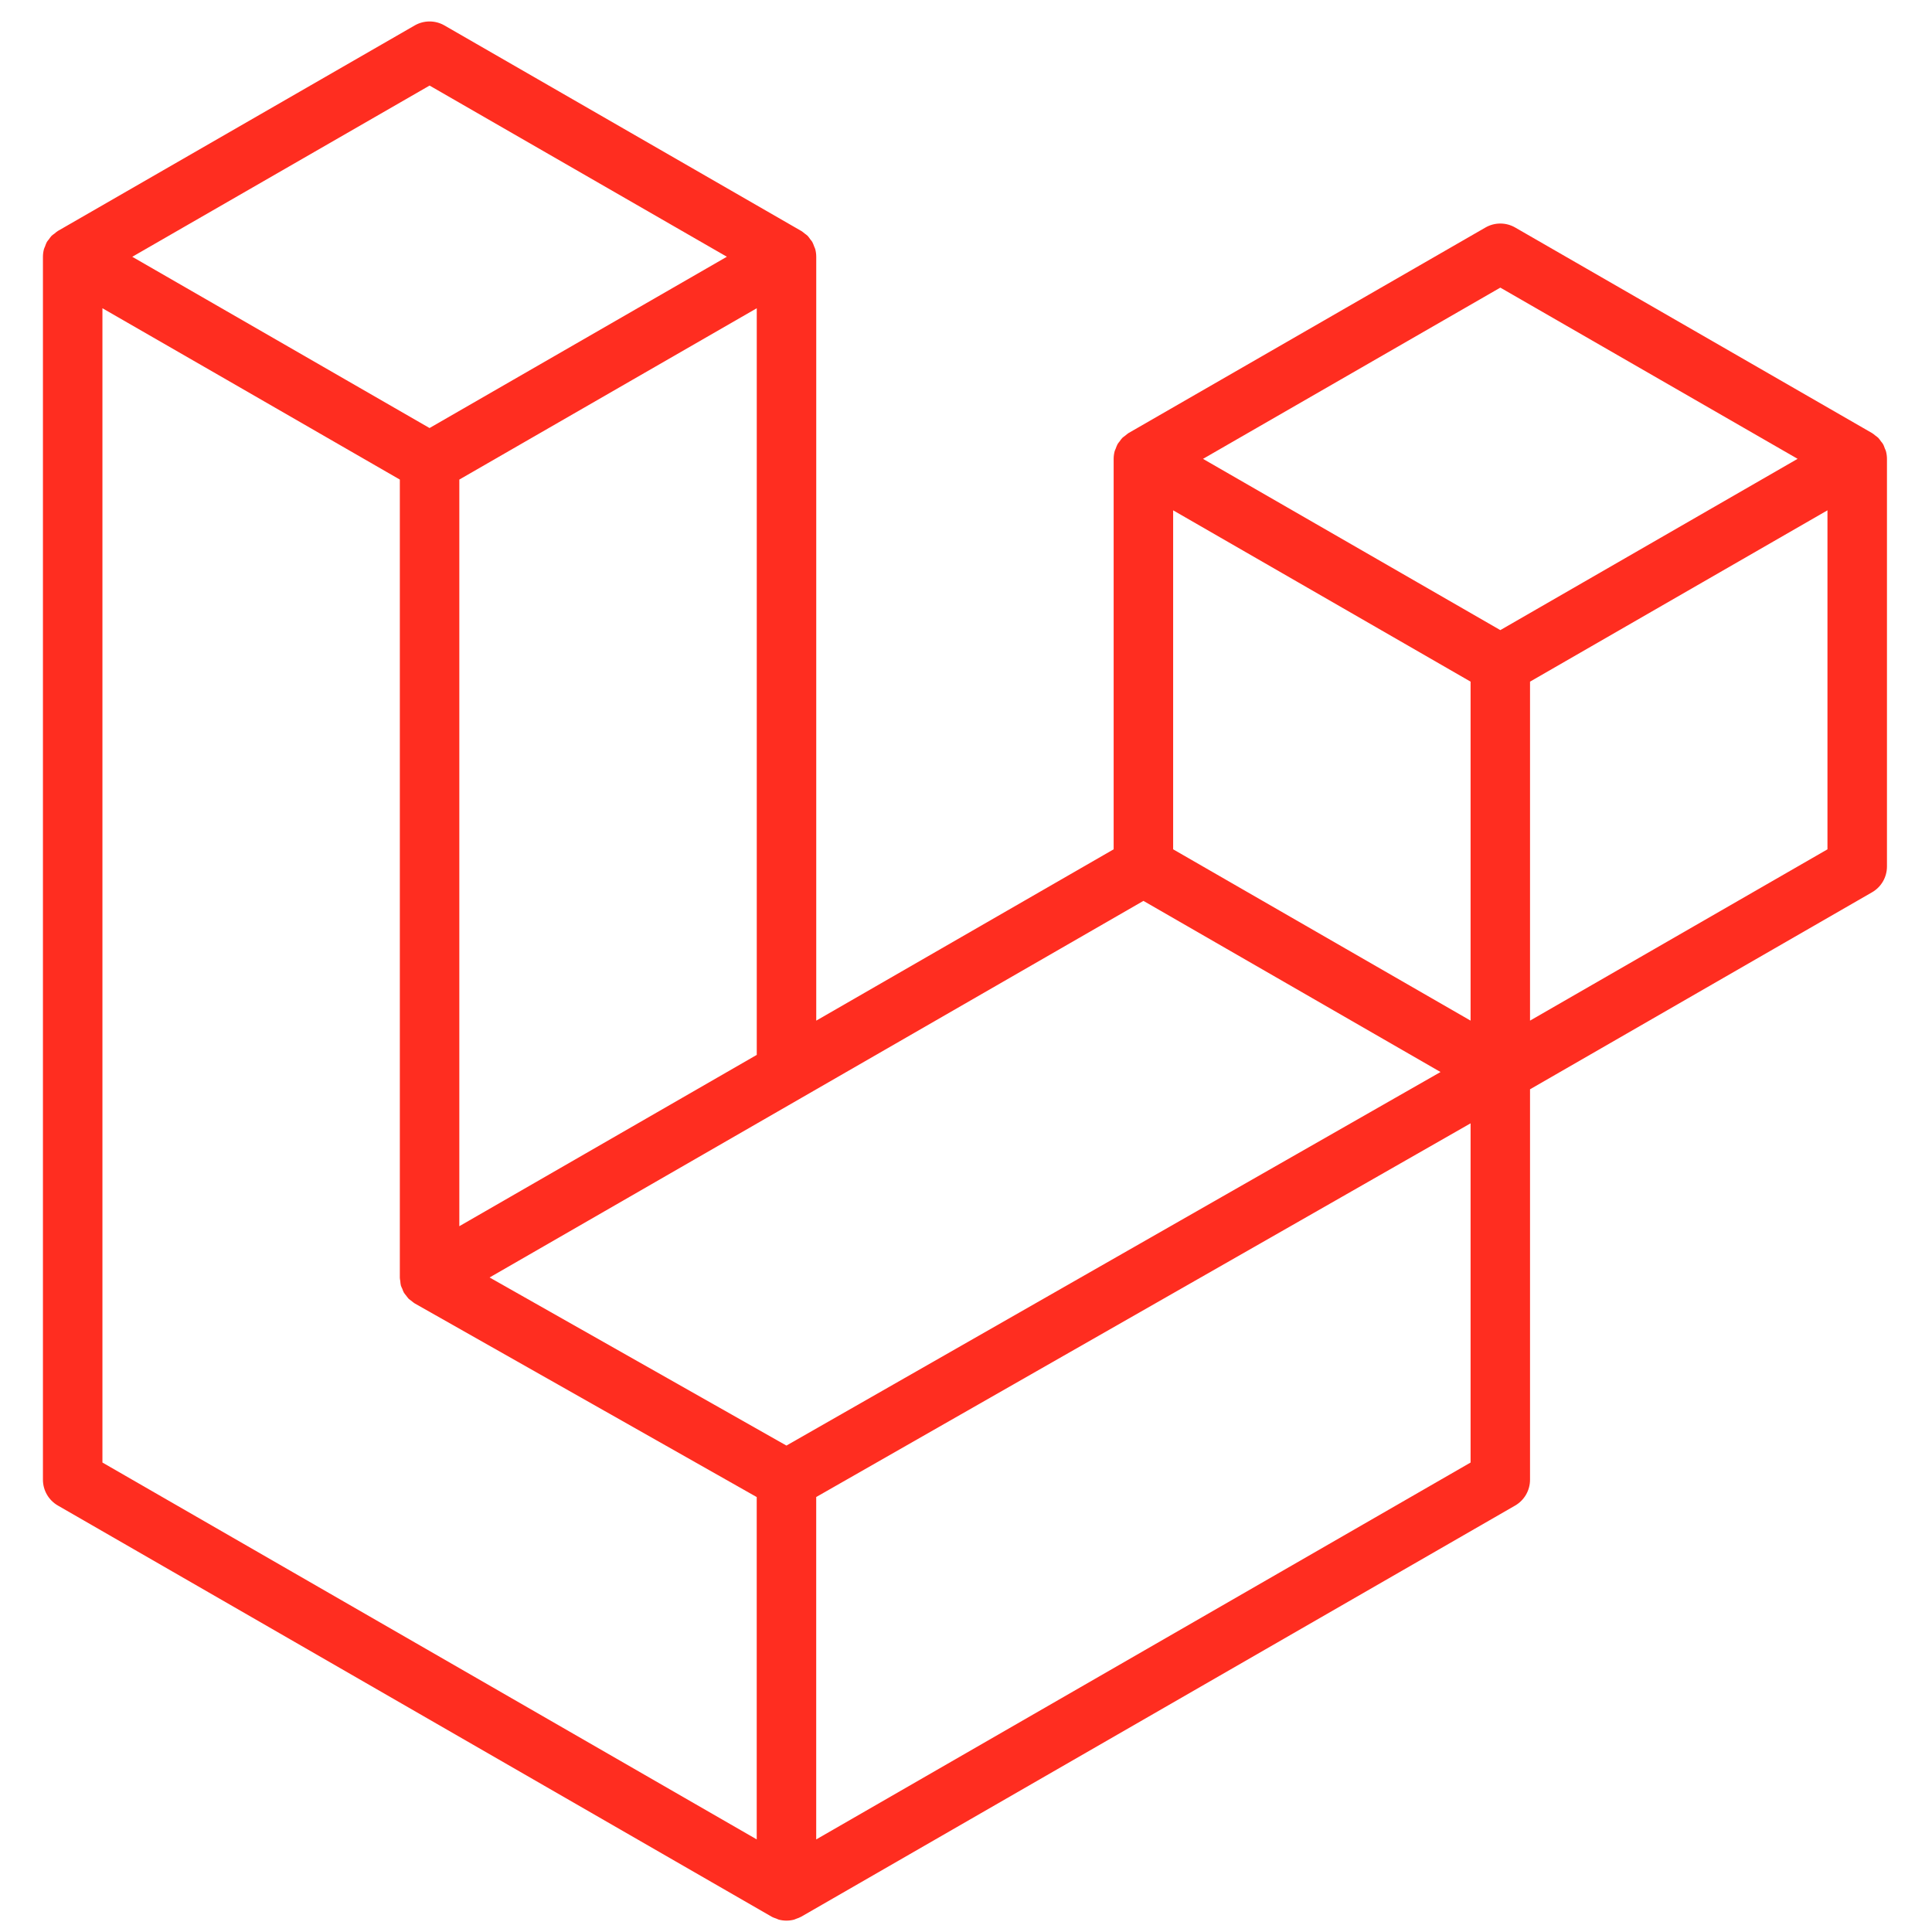
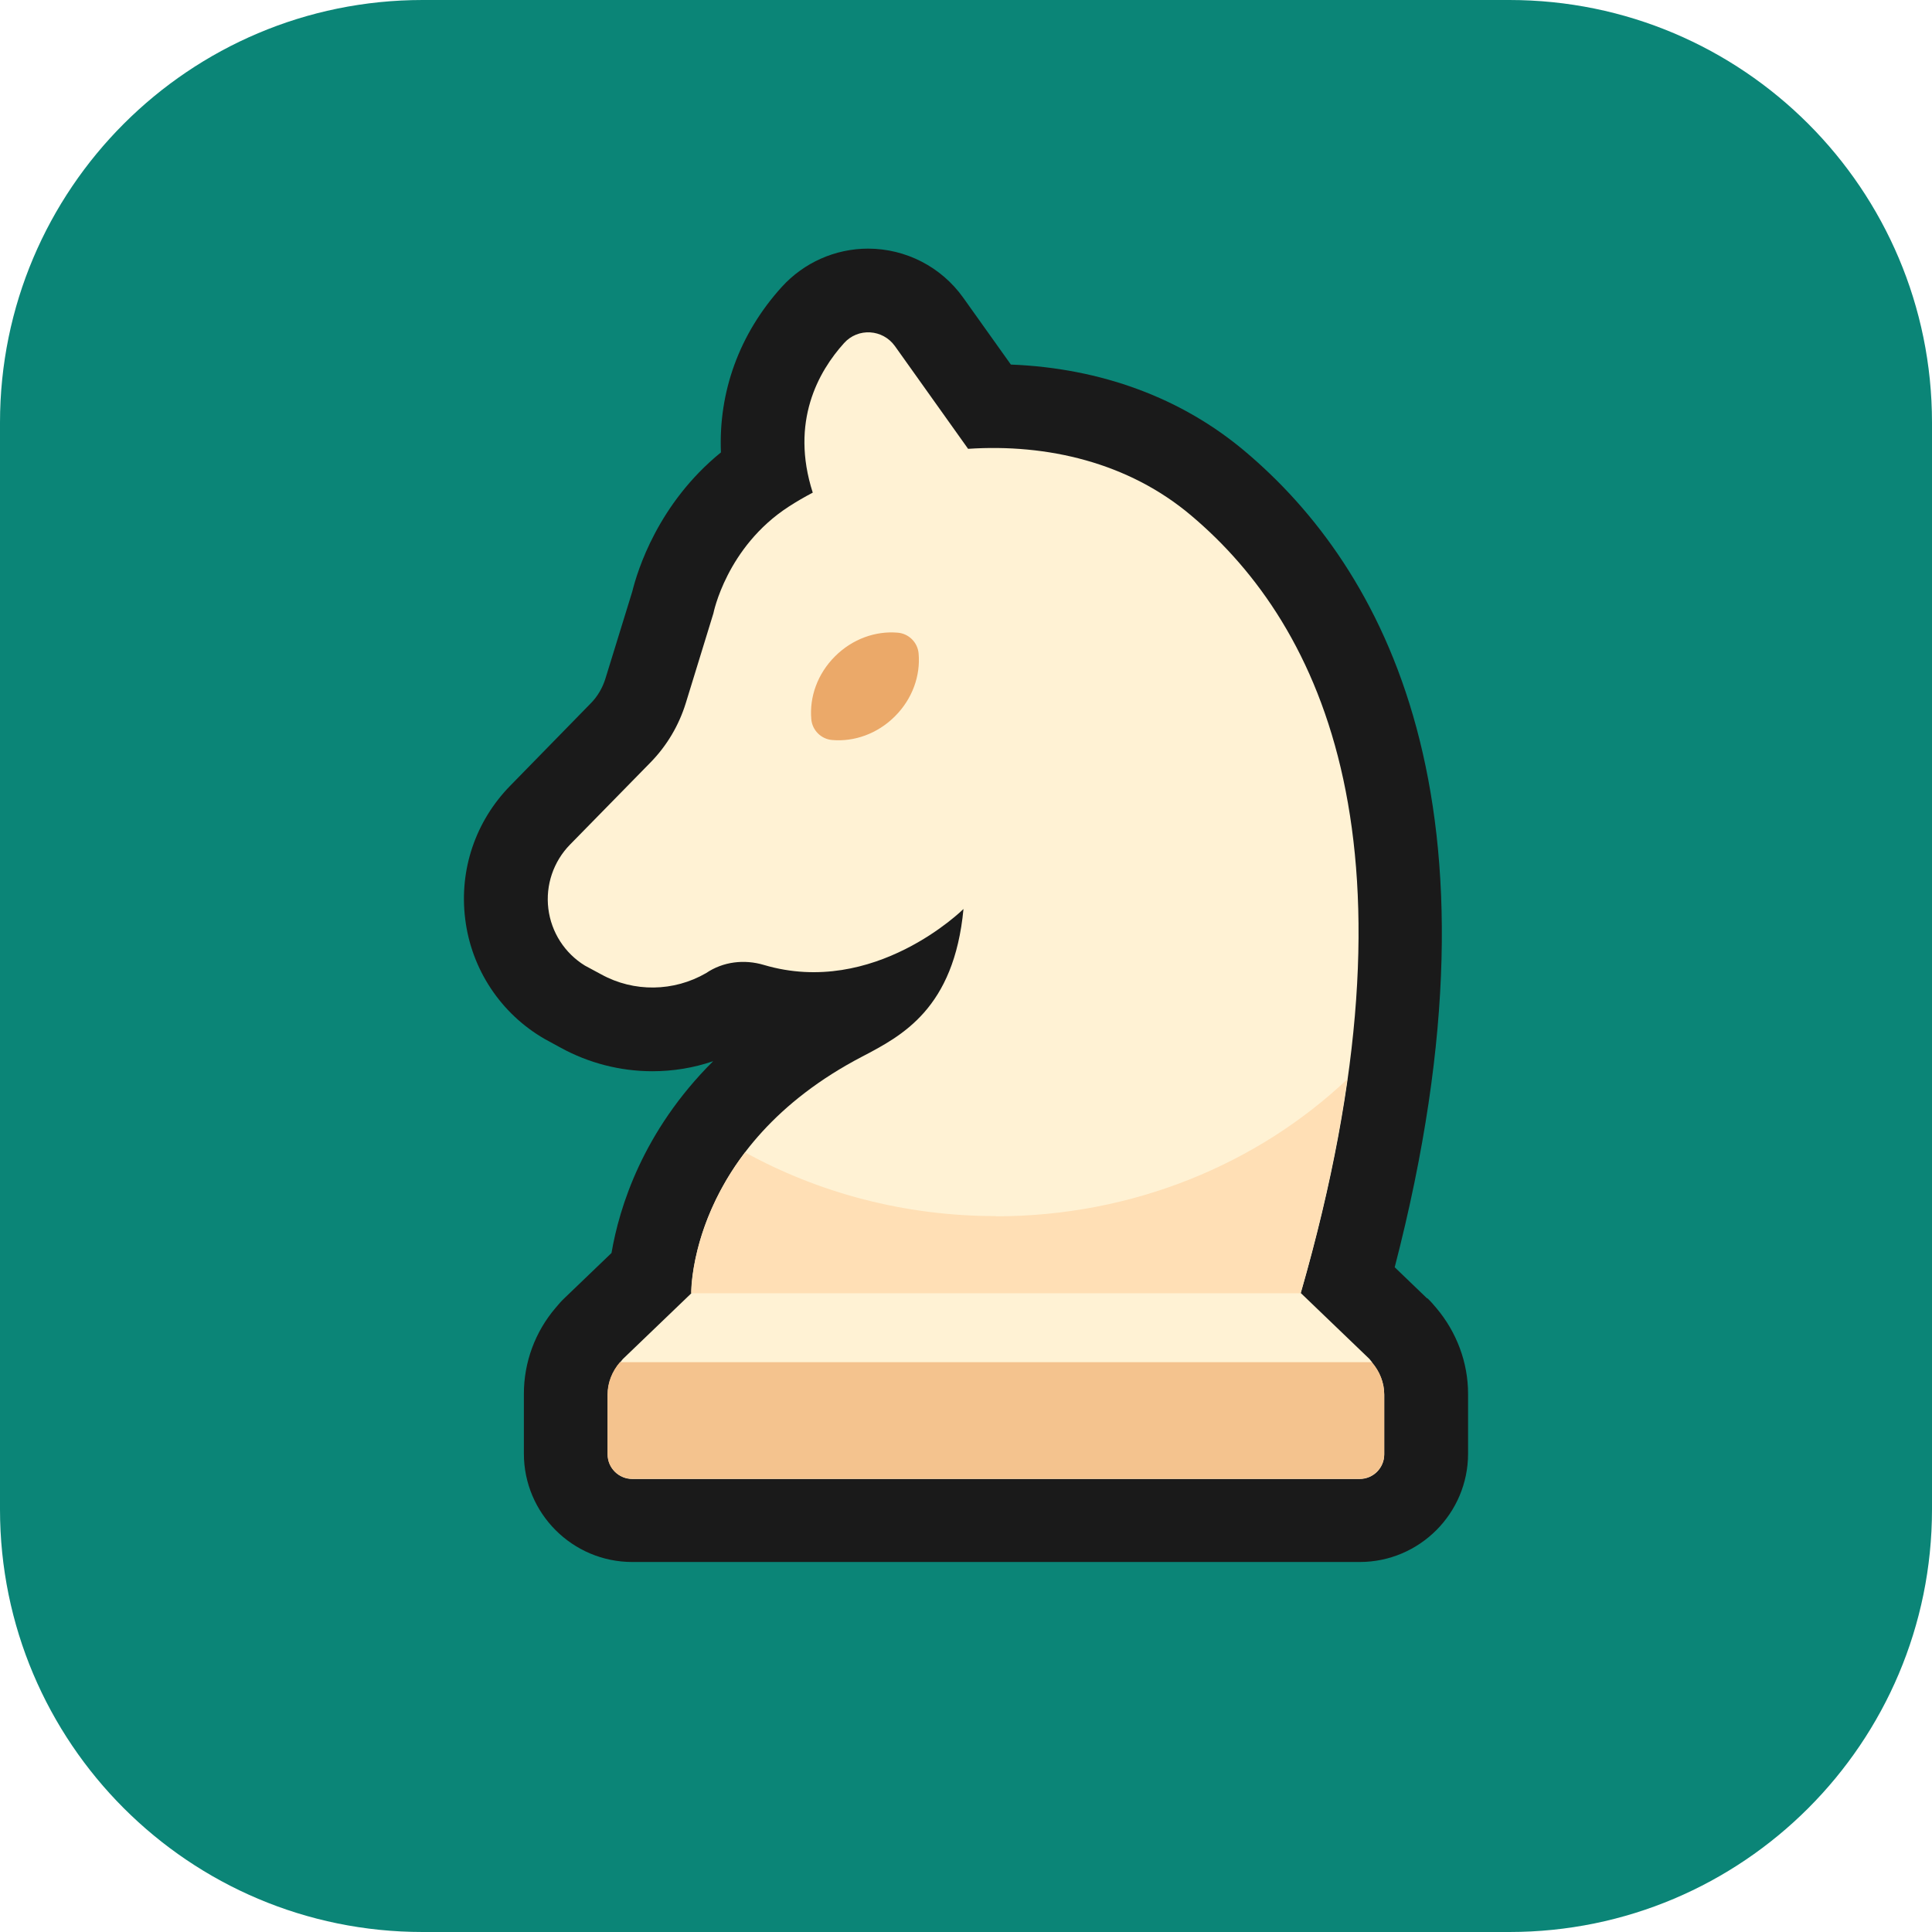
- <svg xmlns="http://www.w3.org/2000/svg" width="166" height="166" viewBox="0 0 166 166" fill="none">
-   <path fill-rule="evenodd" clip-rule="evenodd" d="M162.041 38.759C162.099 38.977 162.129 39.201 162.13 39.426V74.452C162.13 74.902 162.011 75.344 161.786 75.733C161.561 76.122 161.237 76.444 160.847 76.668L131.462 93.594V127.141C131.462 128.054 130.977 128.897 130.186 129.357L68.847 164.683C68.707 164.763 68.554 164.814 68.401 164.868C68.343 164.887 68.289 164.922 68.228 164.938C67.8 165.051 67.349 165.051 66.92 164.938C66.85 164.919 66.786 164.881 66.719 164.855C66.579 164.804 66.432 164.76 66.298 164.683L4.972 129.357C4.583 129.133 4.259 128.81 4.034 128.421C3.808 128.032 3.69 127.591 3.689 127.141L3.689 22.063C3.689 21.834 3.721 21.61 3.779 21.393C3.798 21.32 3.843 21.253 3.868 21.179C3.916 21.045 3.961 20.908 4.031 20.783C4.079 20.7 4.149 20.633 4.206 20.557C4.28 20.454 4.347 20.349 4.433 20.26C4.506 20.186 4.602 20.132 4.685 20.068C4.778 19.992 4.861 19.909 4.966 19.848L35.633 2.185C36.022 1.961 36.462 1.844 36.91 1.844C37.358 1.844 37.798 1.961 38.186 2.185L68.851 19.848H68.857C68.959 19.912 69.045 19.992 69.138 20.065C69.221 20.129 69.313 20.186 69.387 20.257C69.476 20.349 69.54 20.454 69.616 20.557C69.671 20.633 69.744 20.7 69.789 20.783C69.862 20.911 69.904 21.045 69.955 21.179C69.98 21.253 70.025 21.32 70.044 21.396C70.103 21.614 70.133 21.838 70.133 22.063V87.694L95.686 72.974V39.423C95.686 39.2 95.718 38.973 95.775 38.759C95.798 38.683 95.839 38.615 95.865 38.542C95.916 38.408 95.96 38.271 96.031 38.146C96.079 38.063 96.149 37.996 96.203 37.92C96.279 37.818 96.343 37.712 96.433 37.623C96.506 37.549 96.599 37.495 96.681 37.431C96.777 37.355 96.86 37.272 96.962 37.211L127.633 19.548C128.021 19.324 128.461 19.206 128.91 19.206C129.358 19.206 129.798 19.324 130.186 19.548L160.85 37.211C160.959 37.275 161.042 37.355 161.137 37.428C161.217 37.492 161.31 37.549 161.383 37.62C161.473 37.712 161.536 37.818 161.613 37.92C161.67 37.996 161.741 38.063 161.785 38.146C161.859 38.271 161.9 38.408 161.951 38.542C161.98 38.615 162.021 38.683 162.041 38.759ZM157.018 72.974V43.848L146.287 50.028L131.462 58.568V87.694L157.021 72.974H157.018ZM126.354 125.663V96.518L111.771 104.85L70.13 128.626V158.046L126.354 125.663ZM8.801 26.485V125.663L65.018 158.043V128.629L35.649 112L35.64 111.994L35.627 111.988C35.528 111.93 35.445 111.847 35.353 111.777C35.273 111.713 35.18 111.662 35.11 111.592L35.104 111.582C35.021 111.502 34.963 111.403 34.893 111.314C34.829 111.228 34.753 111.154 34.702 111.065L34.699 111.055C34.641 110.96 34.606 110.845 34.565 110.736C34.523 110.64 34.469 110.551 34.443 110.449C34.411 110.328 34.405 110.197 34.392 110.072C34.379 109.976 34.354 109.881 34.354 109.785V109.778V41.205L19.532 32.662L8.801 26.485ZM36.913 7.35L11.364 22.063L36.907 36.777L62.453 22.06L36.907 7.35H36.913ZM50.2 99.174L65.022 90.637V26.485L54.291 32.665L39.466 41.205V105.357L50.2 99.174ZM128.91 24.713L103.363 39.426L128.91 54.14L154.453 39.423L128.91 24.713ZM126.354 58.568L111.529 50.028L100.798 43.848V72.974L115.619 81.511L126.354 87.694V58.568ZM67.571 124.205L105.042 102.803L123.772 92.109L98.245 77.405L68.854 94.334L42.066 109.762L67.571 124.205Z" fill="#FF2D20" />
+ <svg xmlns="http://www.w3.org/2000/svg" viewBox="0 0 64 64">
+   <rect width="64" height="64" rx="14" fill="#0B8577" />
+   <svg x="7" y="5" width="50" height="50" style="color-scheme:light only" data-name="Layer 2" viewBox="0 0 72 72">
+     <path d="m58 54.74-1.55-1.49c5.76-22.22-.61-33.41-7.13-38.91-3.03-2.56-6.88-3.98-11.18-4.15l-2.28-3.2a5.578 5.578 0 0 0-4.53-2.33c-1.57 0-3.07.67-4.12 1.83-2.03 2.24-3.02 5.01-2.9 7.89-3 2.44-3.98 5.63-4.23 6.64l-1.28 4.15c-.14.45-.38.86-.71 1.19l-3.84 3.93c-1.65 1.69-2.43 4-2.14 6.34a7.679 7.679 0 0 0 3.79 5.73l.77.42c1.33.73 2.84 1.12 4.37 1.12.99 0 1.97-.16 2.9-.48-3.36 3.34-4.48 6.98-4.85 9.15l-2.23 2.14c-.16.15-.3.31-.44.48a6.31 6.31 0 0 0-1.51 4.1v2.85c0 2.85 2.32 5.17 5.17 5.17h34.7c2.85 0 5.17-2.32 5.17-5.17v-2.85c0-1.49-.54-2.94-1.51-4.09-.14-.17-.28-.33-.44-.48Z" style="fill:#1a1a1a" />
+     <path d="M55.37 57.78c-.05-.05-.08-.11-.13-.16l-3.27-3.14c6.1-21.19 1.05-31.8-5.23-37.09-2.99-2.53-6.87-3.43-10.64-3.18l-3.49-4.9c-.58-.81-1.76-.89-2.43-.14-1.21 1.34-2.58 3.74-1.49 7.13-.4.21-.78.43-1.15.67-2.97 1.93-3.59 5.09-3.59 5.09l-1.32 4.29c-.33 1.06-.9 2.02-1.67 2.81l-3.85 3.93a3.72 3.72 0 0 0 .71 5.77l.78.42c1.56.86 3.46.83 5-.06.81-.55 1.82-.67 2.76-.39 5.27 1.56 9.52-2.67 9.52-2.67-.45 4.76-2.94 6.05-4.83 7.04-8.29 4.32-8.15 11.29-8.15 11.29l-3.27 3.14-.13.16c-.37.43-.59.97-.59 1.54v2.85c0 .65.53 1.17 1.17 1.17h34.7c.65 0 1.17-.53 1.17-1.17v-2.85c0-.57-.22-1.11-.59-1.54Z" style="fill:#fff2d4" />
+     <path d="M33.74 23.98c-.04-.53-.47-.96-1-1-1.04-.09-2.15.29-2.99 1.13s-1.22 1.94-1.13 2.99c.04.53.47.96 1 1 1.04.09 2.15-.29 2.99-1.13s1.22-1.94 1.13-2.99" style="fill:#eba969" />
+     <path d="M37.43 50.81c-4.37 0-8.46-1.11-11.97-3.04-2.63 3.45-2.57 6.72-2.57 6.72h29.07c1.07-3.72 1.79-7.12 2.23-10.21-4.27 4.03-10.2 6.54-16.77 6.54Z" style="fill:#ffdfb5" />
+     <path d="M18.9 62.17c0 .65.53 1.17 1.17 1.17h34.71c.65 0 1.17-.53 1.17-1.17v-2.85c0-.57-.22-1.11-.59-1.54H19.49c-.37.43-.59.97-.59 1.54z" style="fill:#f4c38e" />
+   </svg>
</svg>
